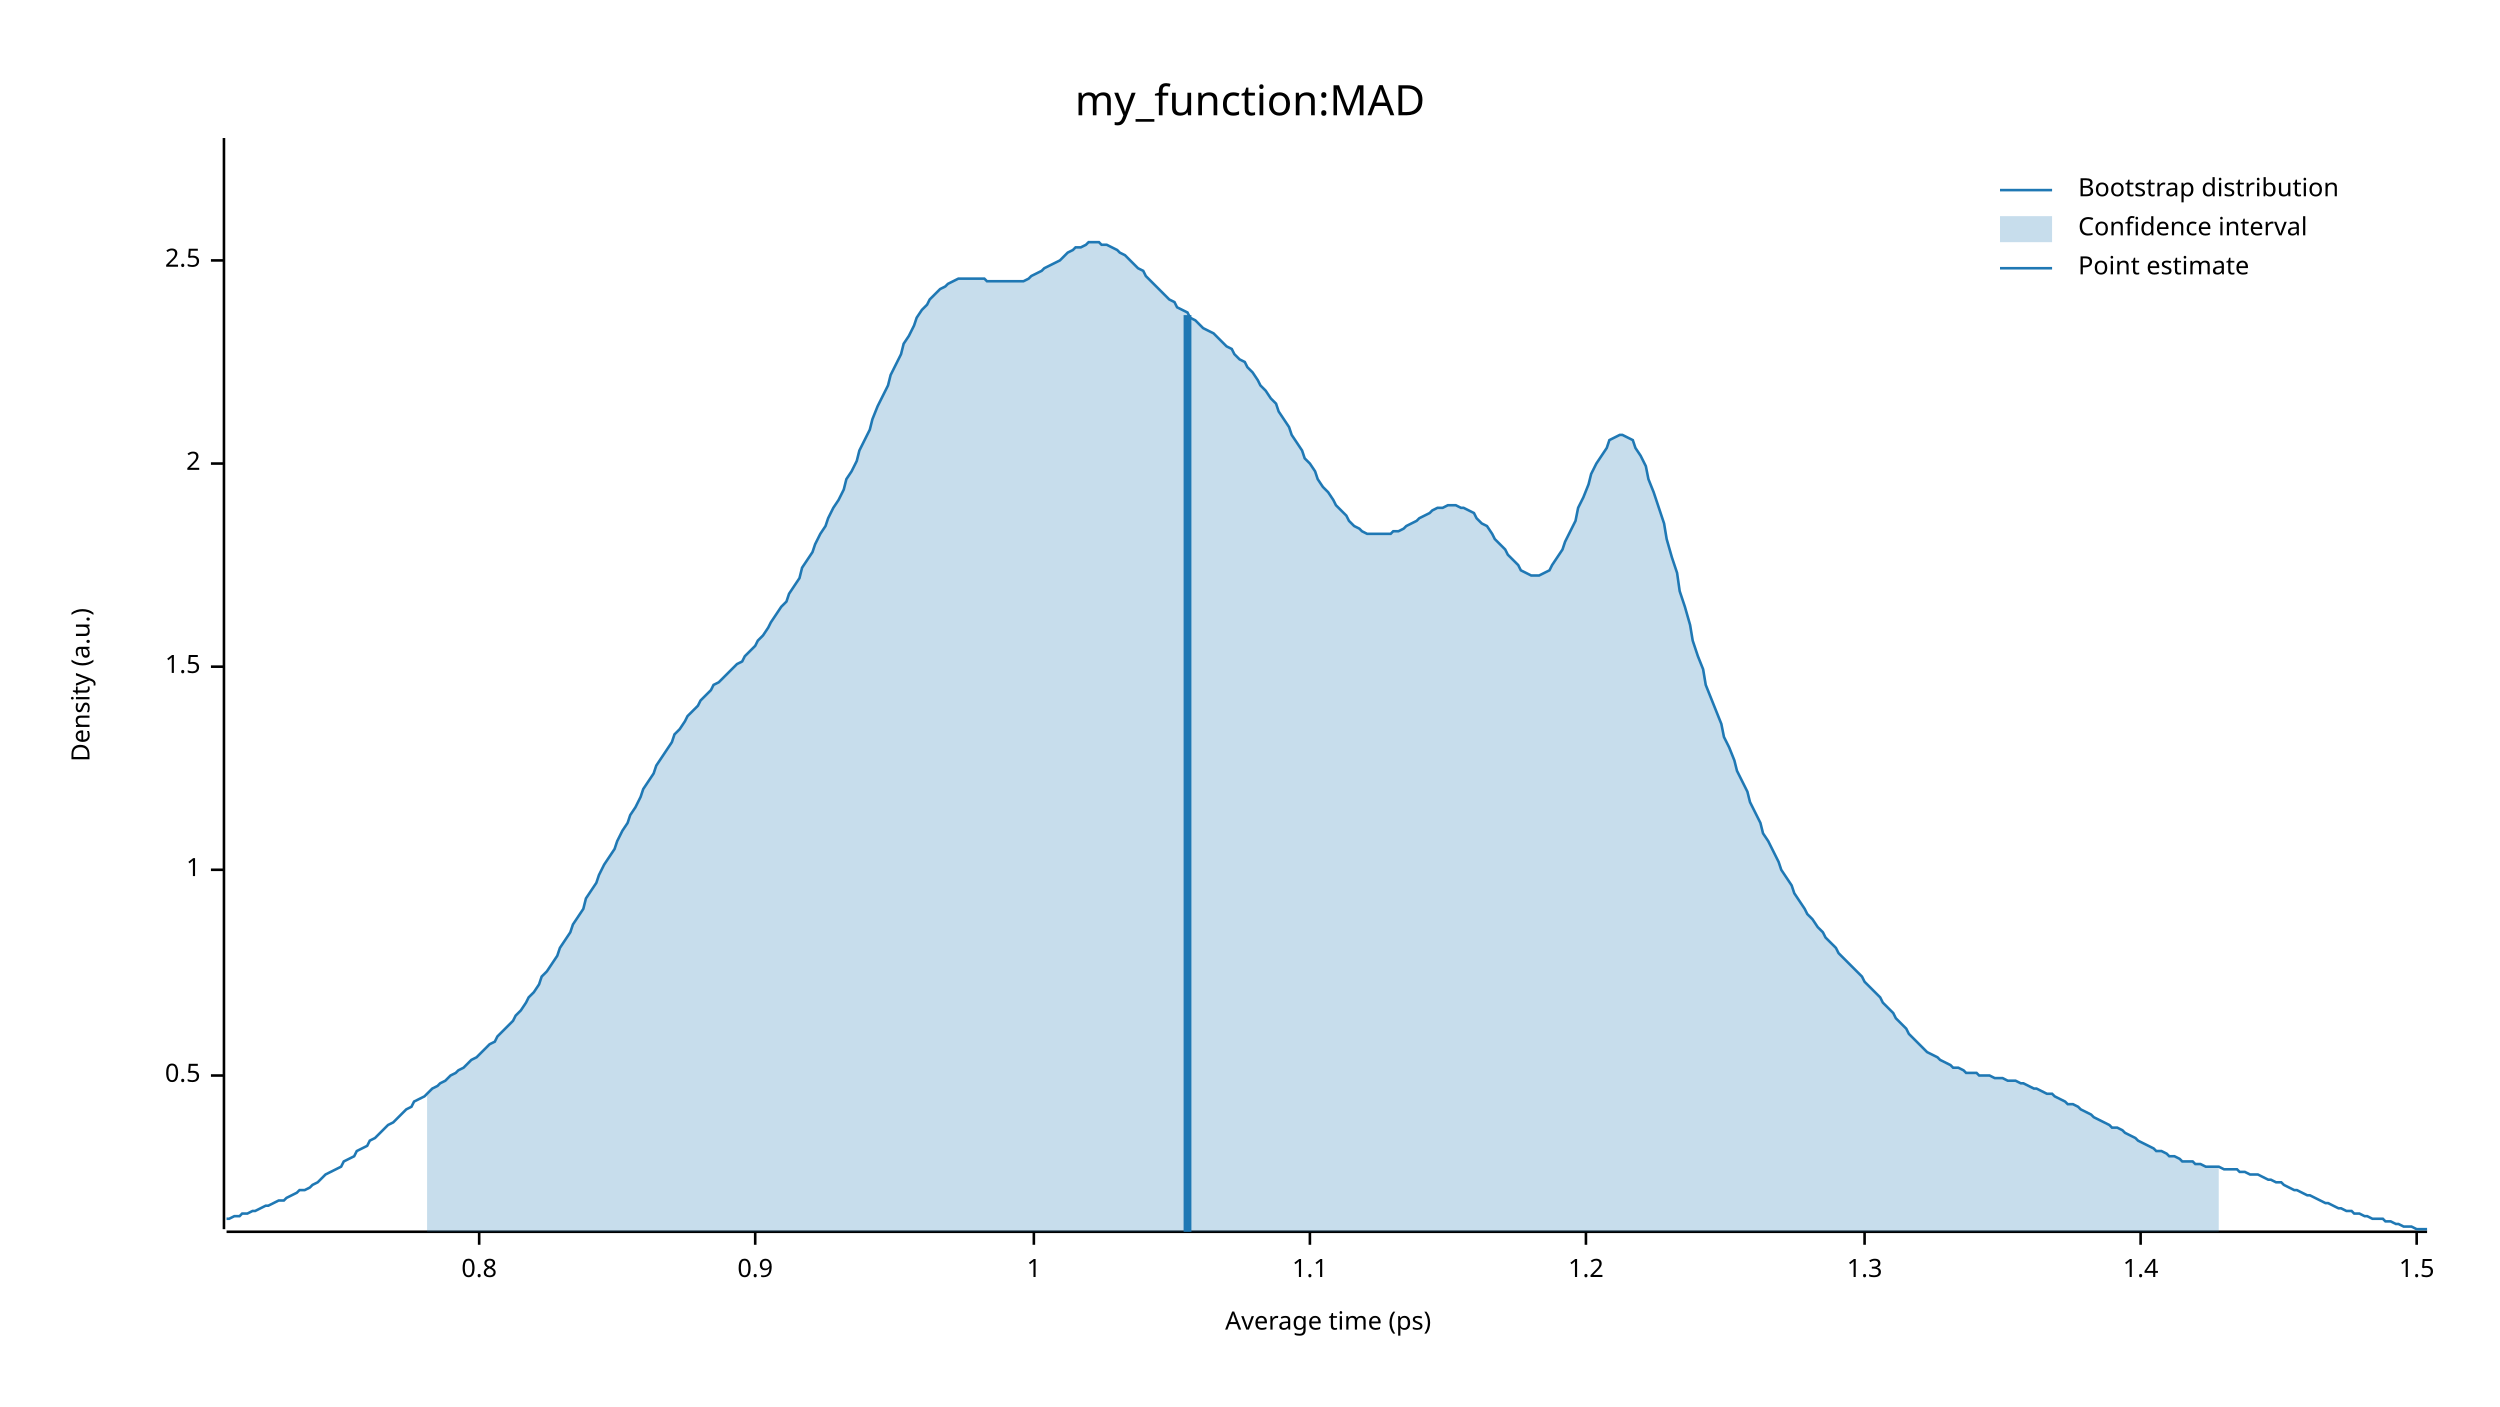
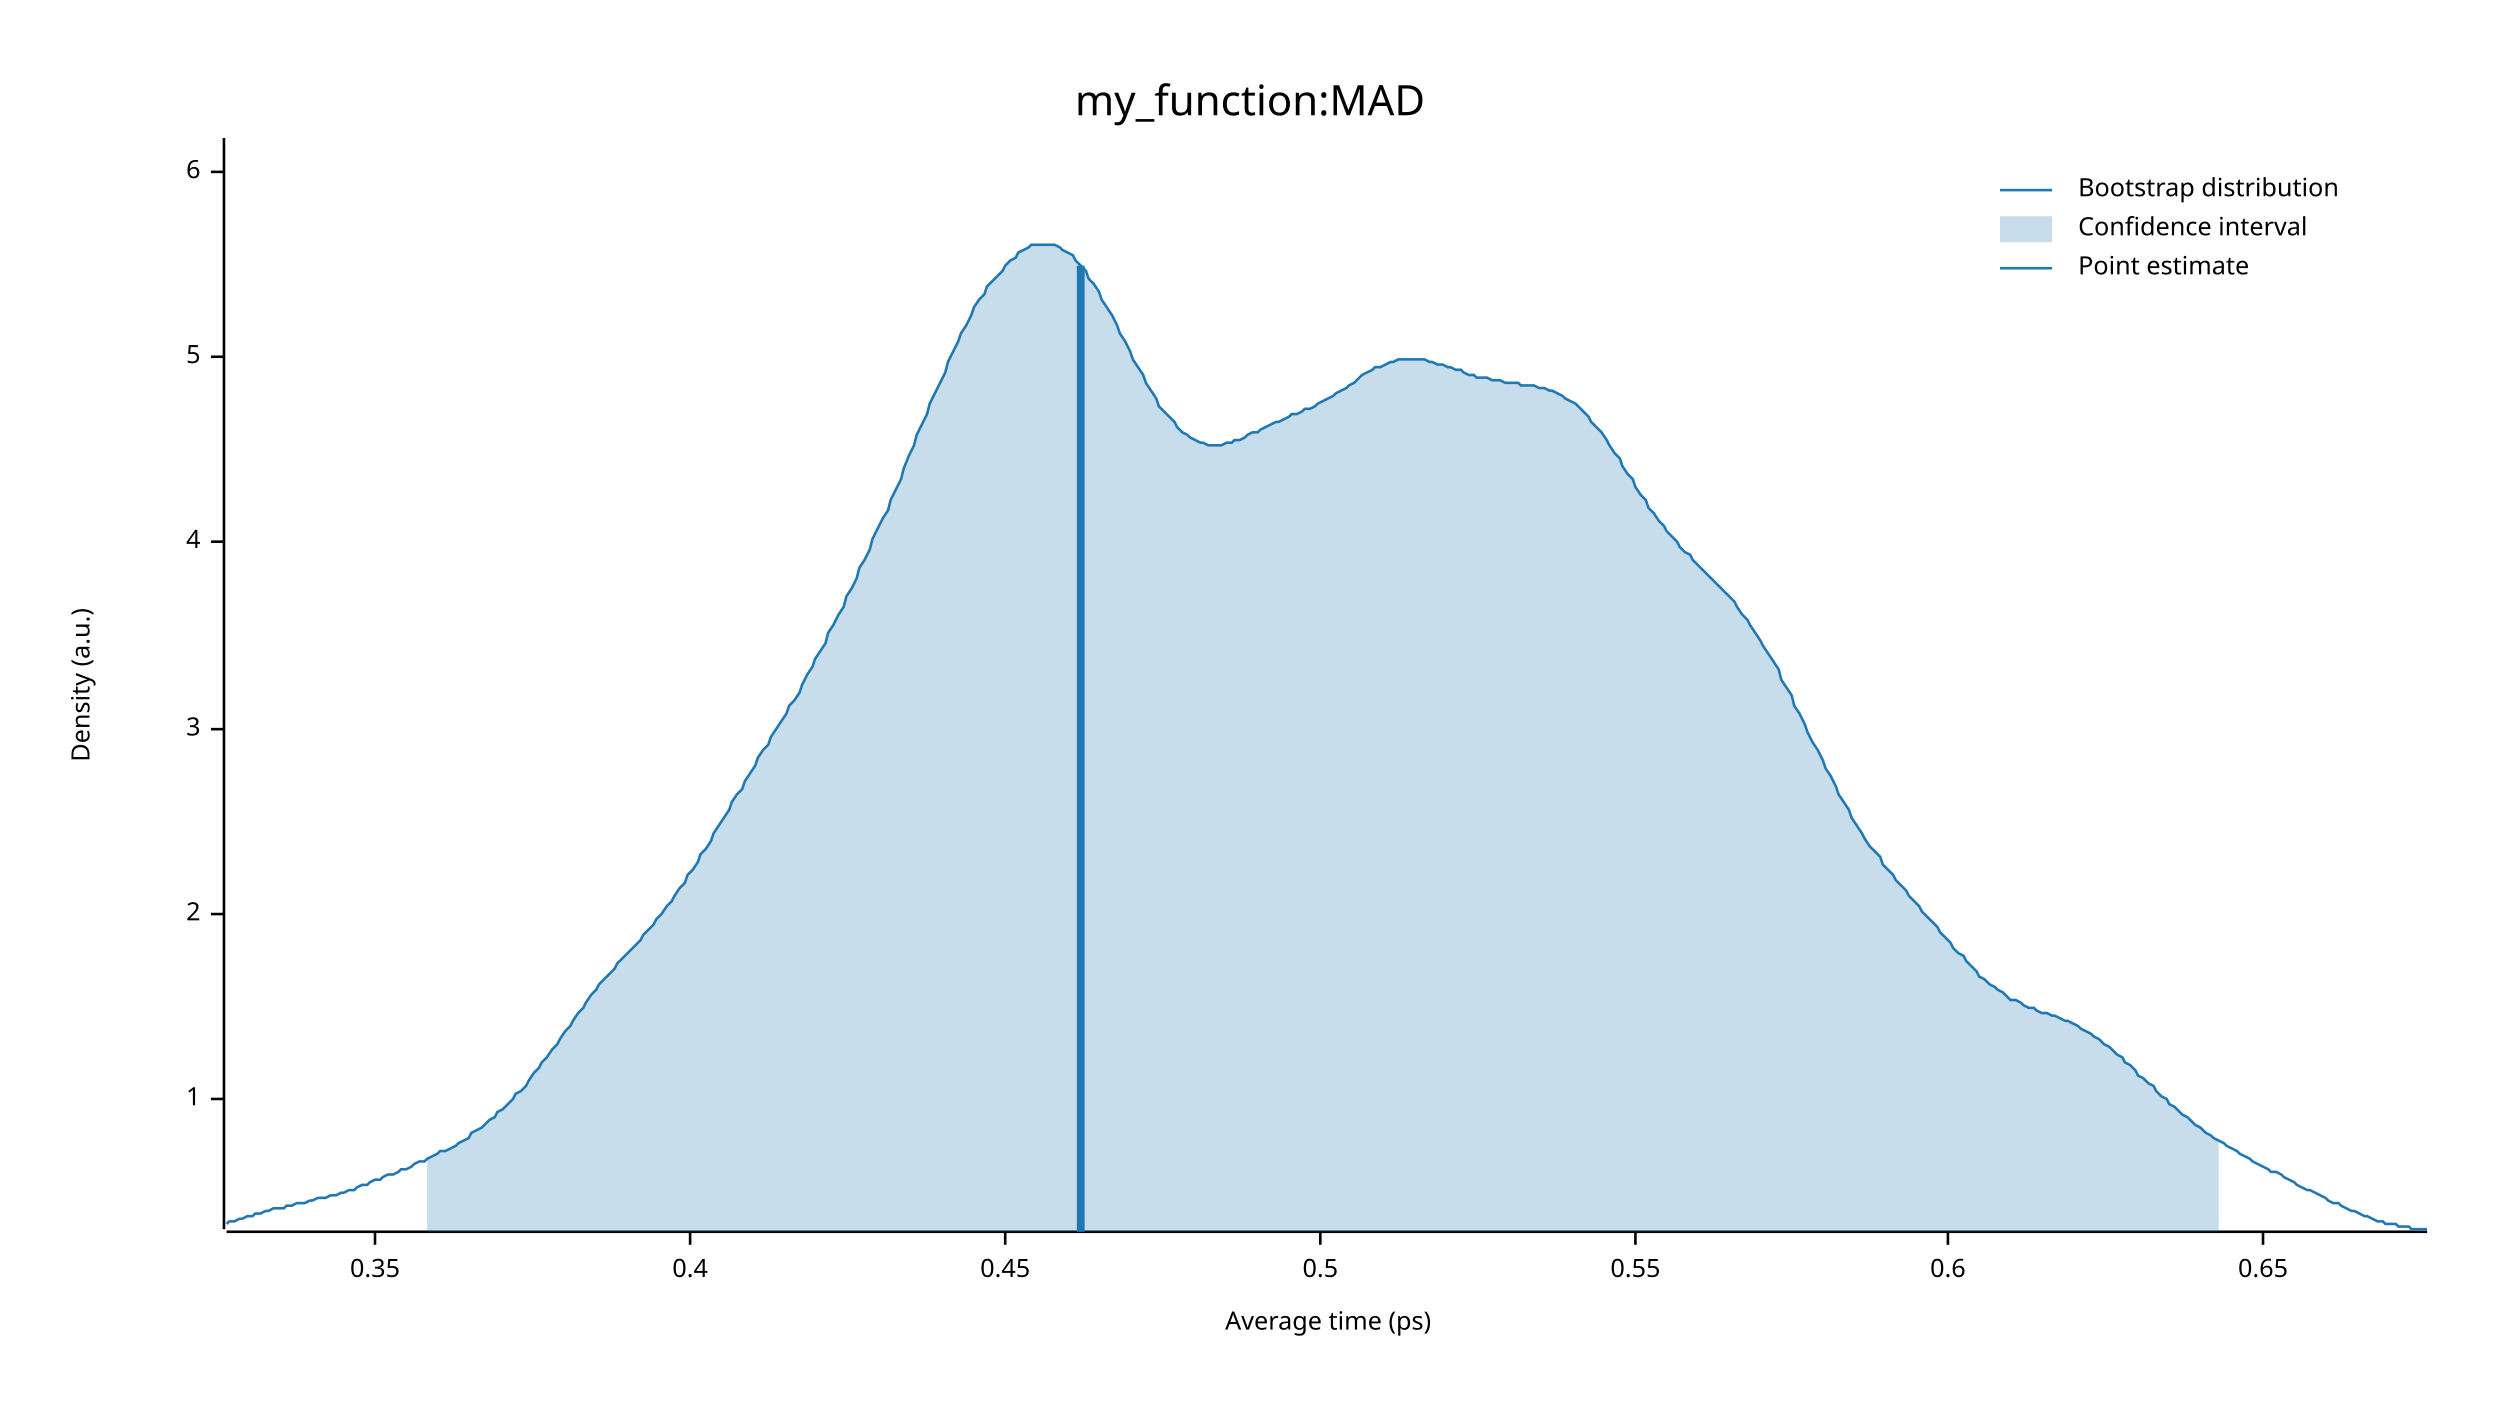
<svg xmlns="http://www.w3.org/2000/svg" width="960" height="540" viewBox="0 0 960 540">
  <text x="480" y="32" dy="0.76em" text-anchor="middle" font-family="sans-serif" font-size="16.129" opacity="1" fill="#000000">
my_function:MAD
</text>
  <text x="27" y="263" dy="0.76em" text-anchor="middle" font-family="sans-serif" font-size="9.677" opacity="1" fill="#000000" transform="rotate(270, 27, 263)">
Density (a.u.)
</text>
  <text x="510" y="513" dy="-0.5ex" text-anchor="middle" font-family="sans-serif" font-size="9.677" opacity="1" fill="#000000">
Average time (ps)
</text>
  <polyline fill="none" opacity="1" stroke="#000000" stroke-width="1" points="86,53 86,472 " />
-   <text x="77" y="413" dy="0.5ex" text-anchor="end" font-family="sans-serif" font-size="9.677" opacity="1" fill="#000000">
+   <text x="77" y="422" dy="0.5ex" text-anchor="end" font-family="sans-serif" font-size="9.677" opacity="1" fill="#000000">
+ 1
+ </text>
+   <polyline fill="none" opacity="1" stroke="#000000" stroke-width="1" points="81,422 86,422 " />
+   <text x="77" y="351" dy="0.5ex" text-anchor="end" font-family="sans-serif" font-size="9.677" opacity="1" fill="#000000">
+ 2
+ </text>
+   <polyline fill="none" opacity="1" stroke="#000000" stroke-width="1" points="81,351 86,351 " />
+   <text x="77" y="280" dy="0.5ex" text-anchor="end" font-family="sans-serif" font-size="9.677" opacity="1" fill="#000000">
+ 3
+ </text>
+   <polyline fill="none" opacity="1" stroke="#000000" stroke-width="1" points="81,280 86,280 " />
+   <text x="77" y="208" dy="0.5ex" text-anchor="end" font-family="sans-serif" font-size="9.677" opacity="1" fill="#000000">
+ 4
+ </text>
+   <polyline fill="none" opacity="1" stroke="#000000" stroke-width="1" points="81,208 86,208 " />
+   <text x="77" y="137" dy="0.5ex" text-anchor="end" font-family="sans-serif" font-size="9.677" opacity="1" fill="#000000">
+ 5
+ </text>
+   <polyline fill="none" opacity="1" stroke="#000000" stroke-width="1" points="81,137 86,137 " />
+   <text x="77" y="66" dy="0.5ex" text-anchor="end" font-family="sans-serif" font-size="9.677" opacity="1" fill="#000000">
+ 6
+ </text>
+   <polyline fill="none" opacity="1" stroke="#000000" stroke-width="1" points="81,66 86,66 " />
+   <polyline fill="none" opacity="1" stroke="#000000" stroke-width="1" points="87,473 932,473 " />
+   <text x="144" y="483" dy="0.76em" text-anchor="middle" font-family="sans-serif" font-size="9.677" opacity="1" fill="#000000">
+ 0.35
+ </text>
+   <polyline fill="none" opacity="1" stroke="#000000" stroke-width="1" points="144,473 144,478 " />
+   <text x="265" y="483" dy="0.76em" text-anchor="middle" font-family="sans-serif" font-size="9.677" opacity="1" fill="#000000">
+ 0.4
+ </text>
+   <polyline fill="none" opacity="1" stroke="#000000" stroke-width="1" points="265,473 265,478 " />
+   <text x="386" y="483" dy="0.76em" text-anchor="middle" font-family="sans-serif" font-size="9.677" opacity="1" fill="#000000">
+ 0.45
+ </text>
+   <polyline fill="none" opacity="1" stroke="#000000" stroke-width="1" points="386,473 386,478 " />
+   <text x="507" y="483" dy="0.76em" text-anchor="middle" font-family="sans-serif" font-size="9.677" opacity="1" fill="#000000">
0.5
</text>
-   <polyline fill="none" opacity="1" stroke="#000000" stroke-width="1" points="81,413 86,413 " />
-   <text x="77" y="334" dy="0.5ex" text-anchor="end" font-family="sans-serif" font-size="9.677" opacity="1" fill="#000000">
- 1
+   <polyline fill="none" opacity="1" stroke="#000000" stroke-width="1" points="507,473 507,478 " />
+   <text x="628" y="483" dy="0.76em" text-anchor="middle" font-family="sans-serif" font-size="9.677" opacity="1" fill="#000000">
+ 0.55
</text>
-   <polyline fill="none" opacity="1" stroke="#000000" stroke-width="1" points="81,334 86,334 " />
-   <text x="77" y="256" dy="0.5ex" text-anchor="end" font-family="sans-serif" font-size="9.677" opacity="1" fill="#000000">
- 1.5
+   <polyline fill="none" opacity="1" stroke="#000000" stroke-width="1" points="628,473 628,478 " />
+   <text x="748" y="483" dy="0.76em" text-anchor="middle" font-family="sans-serif" font-size="9.677" opacity="1" fill="#000000">
+ 0.6
</text>
-   <polyline fill="none" opacity="1" stroke="#000000" stroke-width="1" points="81,256 86,256 " />
-   <text x="77" y="178" dy="0.5ex" text-anchor="end" font-family="sans-serif" font-size="9.677" opacity="1" fill="#000000">
- 2
+   <polyline fill="none" opacity="1" stroke="#000000" stroke-width="1" points="748,473 748,478 " />
+   <text x="869" y="483" dy="0.76em" text-anchor="middle" font-family="sans-serif" font-size="9.677" opacity="1" fill="#000000">
+ 0.65
</text>
-   <polyline fill="none" opacity="1" stroke="#000000" stroke-width="1" points="81,178 86,178 " />
-   <text x="77" y="100" dy="0.5ex" text-anchor="end" font-family="sans-serif" font-size="9.677" opacity="1" fill="#000000">
- 2.5
- </text>
-   <polyline fill="none" opacity="1" stroke="#000000" stroke-width="1" points="81,100 86,100 " />
-   <polyline fill="none" opacity="1" stroke="#000000" stroke-width="1" points="87,473 932,473 " />
-   <text x="184" y="483" dy="0.76em" text-anchor="middle" font-family="sans-serif" font-size="9.677" opacity="1" fill="#000000">
- 0.8
- </text>
-   <polyline fill="none" opacity="1" stroke="#000000" stroke-width="1" points="184,473 184,478 " />
-   <text x="290" y="483" dy="0.76em" text-anchor="middle" font-family="sans-serif" font-size="9.677" opacity="1" fill="#000000">
- 0.9
- </text>
-   <polyline fill="none" opacity="1" stroke="#000000" stroke-width="1" points="290,473 290,478 " />
-   <text x="397" y="483" dy="0.76em" text-anchor="middle" font-family="sans-serif" font-size="9.677" opacity="1" fill="#000000">
- 1
- </text>
-   <polyline fill="none" opacity="1" stroke="#000000" stroke-width="1" points="397,473 397,478 " />
-   <text x="503" y="483" dy="0.76em" text-anchor="middle" font-family="sans-serif" font-size="9.677" opacity="1" fill="#000000">
- 1.1
- </text>
-   <polyline fill="none" opacity="1" stroke="#000000" stroke-width="1" points="503,473 503,478 " />
-   <text x="609" y="483" dy="0.76em" text-anchor="middle" font-family="sans-serif" font-size="9.677" opacity="1" fill="#000000">
- 1.2
- </text>
-   <polyline fill="none" opacity="1" stroke="#000000" stroke-width="1" points="609,473 609,478 " />
-   <text x="716" y="483" dy="0.76em" text-anchor="middle" font-family="sans-serif" font-size="9.677" opacity="1" fill="#000000">
- 1.3
- </text>
-   <polyline fill="none" opacity="1" stroke="#000000" stroke-width="1" points="716,473 716,478 " />
-   <text x="822" y="483" dy="0.76em" text-anchor="middle" font-family="sans-serif" font-size="9.677" opacity="1" fill="#000000">
- 1.4
- </text>
-   <polyline fill="none" opacity="1" stroke="#000000" stroke-width="1" points="822,473 822,478 " />
-   <text x="928" y="483" dy="0.76em" text-anchor="middle" font-family="sans-serif" font-size="9.677" opacity="1" fill="#000000">
- 1.5
- </text>
-   <polyline fill="none" opacity="1" stroke="#000000" stroke-width="1" points="928,473 928,478 " />
-   <polyline fill="none" opacity="1" stroke="#1F78B4" stroke-width="1" points="87,468 88,468 90,467 92,467 93,466 95,466 97,465 98,465 100,464 102,463 103,463 105,462 107,461 109,461 110,460 112,459 114,458 115,457 117,457 119,456 120,455 122,454 124,452 125,451 127,450 129,449 131,448 132,446 134,445 136,444 137,442 139,441 141,440 142,438 144,437 146,435 147,434 149,432 151,431 153,429 154,428 156,426 158,425 159,423 161,422 163,421 164,420 166,418 168,417 169,416 171,415 173,413 175,412 176,411 178,410 180,408 181,407 183,406 185,404 186,403 188,401 190,400 191,398 193,396 195,394 197,392 198,390 200,388 202,385 203,383 205,381 207,378 208,375 210,373 212,370 214,367 215,364 217,361 219,358 220,355 222,352 224,349 225,345 227,342 229,339 230,336 232,332 234,329 236,326 237,323 239,319 241,316 242,313 244,310 246,306 247,303 249,300 251,297 252,294 254,291 256,288 258,285 259,282 261,280 263,277 264,275 266,273 268,271 269,269 271,267 273,265 274,263 276,262 278,260 280,258 281,257 283,255 285,254 286,252 288,250 290,248 291,246 293,244 295,241 296,239 298,236 300,233 302,231 303,228 305,225 307,222 308,218 310,215 312,212 313,209 315,205 317,202 318,199 320,195 322,192 324,188 325,184 327,181 329,177 330,173 332,169 334,165 335,161 337,156 339,152 341,148 342,144 344,140 346,136 347,132 349,129 351,125 352,122 354,119 356,117 357,115 359,113 361,111 363,110 364,109 366,108 368,107 369,107 371,107 373,107 374,107 376,107 378,107 379,108 381,108 383,108 385,108 386,108 388,108 390,108 391,108 393,108 395,107 396,106 398,105 400,104 401,103 403,102 405,101 407,100 408,99 410,97 412,96 413,95 415,95 417,94 418,93 420,93 422,93 423,94 425,94 427,95 429,96 430,97 432,98 434,100 435,101 437,103 439,104 440,106 442,108 444,110 445,111 447,113 449,115 451,116 452,118 454,119 456,120 457,122 459,123 461,125 462,126 464,127 466,128 468,130 469,131 471,133 473,134 474,136 476,138 478,139 479,141 481,143 483,146 484,148 486,150 488,153 490,155 491,158 493,161 495,164 496,167 498,170 500,173 501,176 503,178 505,181 506,184 508,187 510,189 512,192 513,194 515,196 517,198 518,200 520,202 522,203 523,204 525,205 527,205 528,205 530,205 532,205 534,205 535,204 537,204 539,203 540,202 542,201 544,200 545,199 547,198 549,197 550,196 552,195 554,195 556,194 557,194 559,194 561,195 562,195 564,196 566,197 567,199 569,201 571,202 573,205 574,207 576,209 578,211 579,213 581,215 583,217 584,219 586,220 588,221 589,221 591,221 593,220 595,219 596,217 598,214 600,211 601,208 603,204 605,200 606,195 608,191 610,186 611,182 613,178 615,175 617,172 618,169 620,168 622,167 623,167 625,168 627,169 628,172 630,175 632,179 633,184 635,189 637,195 639,201 640,207 642,214 644,220 645,227 647,233 649,240 650,246 652,252 654,257 655,263 657,268 659,273 661,278 662,283 664,287 666,292 667,296 669,300 671,304 672,308 674,312 676,316 677,320 679,323 681,327 683,331 684,334 686,337 688,340 689,343 691,346 693,349 694,351 696,353 698,356 700,358 701,360 703,362 705,364 706,366 708,368 710,370 711,371 713,373 715,375 716,377 718,379 720,381 722,383 723,385 725,387 727,389 728,391 730,393 732,395 733,397 735,399 737,401 738,402 740,404 742,405 744,406 745,407 747,408 749,409 750,410 752,410 754,411 755,412 757,412 759,412 760,413 762,413 764,413 766,414 767,414 769,414 771,415 772,415 774,415 776,416 777,416 779,417 781,418 782,418 784,419 786,420 788,420 789,421 791,422 793,423 794,424 796,424 798,425 799,426 801,427 803,428 804,429 806,430 808,431 810,432 811,433 813,433 815,434 816,435 818,436 820,437 821,438 823,439 825,440 827,441 828,442 830,442 832,443 833,444 835,444 837,445 838,446 840,446 842,446 843,447 845,447 847,448 849,448 850,448 852,448 854,449 855,449 857,449 859,449 860,450 862,450 864,451 865,451 867,451 869,452 871,453 872,453 874,454 876,454 877,455 879,456 881,457 882,457 884,458 886,459 887,459 889,460 891,461 893,462 894,462 896,463 898,464 899,464 901,465 903,465 904,466 906,466 908,467 909,467 911,468 913,468 915,468 916,469 918,469 920,470 921,470 923,471 925,471 926,471 928,472 930,472 932,472 " />
-   <polygon opacity="0.25" fill="#1F78B4" points="164,420 166,418 168,417 169,416 171,415 173,413 175,412 176,411 178,410 180,408 181,407 183,406 185,404 186,403 188,401 190,400 191,398 193,396 195,394 197,392 198,390 200,388 202,385 203,383 205,381 207,378 208,375 210,373 212,370 214,367 215,364 217,361 219,358 220,355 222,352 224,349 225,345 227,342 229,339 230,336 232,332 234,329 236,326 237,323 239,319 241,316 242,313 244,310 246,306 247,303 249,300 251,297 252,294 254,291 256,288 258,285 259,282 261,280 263,277 264,275 266,273 268,271 269,269 271,267 273,265 274,263 276,262 278,260 280,258 281,257 283,255 285,254 286,252 288,250 290,248 291,246 293,244 295,241 296,239 298,236 300,233 302,231 303,228 305,225 307,222 308,218 310,215 312,212 313,209 315,205 317,202 318,199 320,195 322,192 324,188 325,184 327,181 329,177 330,173 332,169 334,165 335,161 337,156 339,152 341,148 342,144 344,140 346,136 347,132 349,129 351,125 352,122 354,119 356,117 357,115 359,113 361,111 363,110 364,109 366,108 368,107 369,107 371,107 373,107 374,107 376,107 378,107 379,108 381,108 383,108 385,108 386,108 388,108 390,108 391,108 393,108 395,107 396,106 398,105 400,104 401,103 403,102 405,101 407,100 408,99 410,97 412,96 413,95 415,95 417,94 418,93 420,93 422,93 423,94 425,94 427,95 429,96 430,97 432,98 434,100 435,101 437,103 439,104 440,106 442,108 444,110 445,111 447,113 449,115 451,116 452,118 454,119 456,120 457,122 459,123 461,125 462,126 464,127 466,128 468,130 469,131 471,133 473,134 474,136 476,138 478,139 479,141 481,143 483,146 484,148 486,150 488,153 490,155 491,158 493,161 495,164 496,167 498,170 500,173 501,176 503,178 505,181 506,184 508,187 510,189 512,192 513,194 515,196 517,198 518,200 520,202 522,203 523,204 525,205 527,205 528,205 530,205 532,205 534,205 535,204 537,204 539,203 540,202 542,201 544,200 545,199 547,198 549,197 550,196 552,195 554,195 556,194 557,194 559,194 561,195 562,195 564,196 566,197 567,199 569,201 571,202 573,205 574,207 576,209 578,211 579,213 581,215 583,217 584,219 586,220 588,221 589,221 591,221 593,220 595,219 596,217 598,214 600,211 601,208 603,204 605,200 606,195 608,191 610,186 611,182 613,178 615,175 617,172 618,169 620,168 622,167 623,167 625,168 627,169 628,172 630,175 632,179 633,184 635,189 637,195 639,201 640,207 642,214 644,220 645,227 647,233 649,240 650,246 652,252 654,257 655,263 657,268 659,273 661,278 662,283 664,287 666,292 667,296 669,300 671,304 672,308 674,312 676,316 677,320 679,323 681,327 683,331 684,334 686,337 688,340 689,343 691,346 693,349 694,351 696,353 698,356 700,358 701,360 703,362 705,364 706,366 708,368 710,370 711,371 713,373 715,375 716,377 718,379 720,381 722,383 723,385 725,387 727,389 728,391 730,393 732,395 733,397 735,399 737,401 738,402 740,404 742,405 744,406 745,407 747,408 749,409 750,410 752,410 754,411 755,412 757,412 759,412 760,413 762,413 764,413 766,414 767,414 769,414 771,415 772,415 774,415 776,416 777,416 779,417 781,418 782,418 784,419 786,420 788,420 789,421 791,422 793,423 794,424 796,424 798,425 799,426 801,427 803,428 804,429 806,430 808,431 810,432 811,433 813,433 815,434 816,435 818,436 820,437 821,438 823,439 825,440 827,441 828,442 830,442 832,443 833,444 835,444 837,445 838,446 840,446 842,446 843,447 845,447 847,448 849,448 850,448 852,448 852,473 164,473 " />
-   <polyline fill="none" opacity="1" stroke="#1F78B4" stroke-width="3" points="456,473 456,121 " />
+   <polyline fill="none" opacity="1" stroke="#000000" stroke-width="1" points="869,473 869,478 " />
+   <polyline fill="none" opacity="1" stroke="#1F78B4" stroke-width="1" points="87,470 88,469 90,469 92,468 93,468 95,467 97,467 98,466 100,466 102,465 103,465 105,464 107,464 109,464 110,463 112,463 114,462 115,462 117,462 119,461 120,461 122,460 124,460 125,460 127,459 129,459 131,458 132,458 134,457 136,457 137,456 139,455 141,455 142,454 144,453 146,453 147,452 149,451 151,451 153,450 154,449 156,449 158,448 159,447 161,446 163,446 164,445 166,444 168,443 169,442 171,442 173,441 175,440 176,439 178,438 180,437 181,435 183,434 185,433 186,432 188,430 190,429 191,427 193,426 195,424 197,422 198,420 200,419 202,417 203,415 205,412 207,410 208,408 210,406 212,403 214,401 215,399 217,396 219,394 220,392 222,389 224,387 225,385 227,382 229,380 230,378 232,376 234,374 236,372 237,370 239,368 241,366 242,365 244,363 246,361 247,359 249,357 251,355 252,353 254,351 256,348 258,346 259,344 261,341 263,339 264,336 266,334 268,331 269,328 271,326 273,323 274,320 276,317 278,314 280,311 281,308 283,305 285,303 286,300 288,297 290,294 291,291 293,288 295,286 296,283 298,280 300,277 302,274 303,271 305,269 307,266 308,263 310,259 312,256 313,253 315,250 317,247 318,243 320,240 322,236 324,233 325,229 327,226 329,222 330,218 332,215 334,211 335,207 337,203 339,199 341,196 342,192 344,188 346,184 347,180 349,175 351,171 352,167 354,163 356,159 357,155 359,151 361,147 363,143 364,139 366,135 368,131 369,128 371,125 373,121 374,118 376,115 378,113 379,110 381,108 383,106 385,104 386,102 388,100 390,99 391,97 393,96 395,95 396,94 398,94 400,94 401,94 403,94 405,94 407,95 408,96 410,97 412,98 413,100 415,102 417,104 418,107 420,109 422,112 423,115 425,118 427,121 429,125 430,128 432,131 434,135 435,138 437,141 439,144 440,147 442,150 444,153 445,156 447,158 449,160 451,162 452,164 454,166 456,167 457,168 459,169 461,170 462,170 464,171 466,171 468,171 469,171 471,170 473,170 474,169 476,169 478,168 479,167 481,166 483,166 484,165 486,164 488,163 490,162 491,162 493,161 495,160 496,159 498,159 500,158 501,157 503,157 505,156 506,155 508,154 510,153 512,152 513,151 515,150 517,149 518,148 520,147 522,145 523,144 525,143 527,142 528,141 530,141 532,140 534,139 535,139 537,138 539,138 540,138 542,138 544,138 545,138 547,138 549,139 550,139 552,140 554,140 556,141 557,141 559,142 561,142 562,143 564,144 566,144 567,145 569,145 571,145 573,146 574,146 576,146 578,147 579,147 581,147 583,147 584,148 586,148 588,148 589,148 591,149 593,149 595,150 596,150 598,151 600,152 601,153 603,154 605,155 606,156 608,158 610,160 611,162 613,164 615,166 617,169 618,171 620,174 622,176 623,179 625,182 627,184 628,187 630,190 632,192 633,195 635,197 637,200 639,202 640,204 642,206 644,208 645,210 647,212 649,213 650,215 652,217 654,219 655,220 657,222 659,224 661,226 662,227 664,229 666,231 667,233 669,236 671,238 672,240 674,243 676,246 677,248 679,251 681,254 683,257 684,261 686,264 688,267 689,271 691,274 693,278 694,281 696,285 698,288 700,292 701,295 703,298 705,302 706,305 708,308 710,311 711,314 713,317 715,320 716,322 718,325 720,327 722,329 723,332 725,334 727,336 728,338 730,340 732,342 733,344 735,346 737,348 738,350 740,352 742,354 744,356 745,358 747,360 749,362 750,364 752,366 754,367 755,369 757,371 759,373 760,375 762,376 764,378 766,379 767,380 769,381 771,383 772,384 774,384 776,385 777,386 779,387 781,387 782,388 784,389 786,389 788,390 789,390 791,391 793,392 794,392 796,393 798,394 799,395 801,396 803,397 804,398 806,399 808,401 810,402 811,403 813,405 815,406 816,408 818,409 820,411 821,413 823,414 825,416 827,417 828,419 830,421 832,422 833,424 835,425 837,427 838,428 840,429 842,431 843,432 845,433 847,435 849,436 850,437 852,438 854,439 855,440 857,441 859,442 860,443 862,444 864,445 865,446 867,447 869,448 871,449 872,450 874,450 876,451 877,452 879,453 881,454 882,455 884,456 886,457 887,457 889,458 891,459 893,460 894,461 896,462 898,462 899,463 901,464 903,465 904,465 906,466 908,467 909,467 911,468 913,469 915,469 916,470 918,470 920,470 921,471 923,471 925,471 926,472 928,472 930,472 932,472 " />
+   <polygon opacity="0.25" fill="#1F78B4" points="164,445 166,444 168,443 169,442 171,442 173,441 175,440 176,439 178,438 180,437 181,435 183,434 185,433 186,432 188,430 190,429 191,427 193,426 195,424 197,422 198,420 200,419 202,417 203,415 205,412 207,410 208,408 210,406 212,403 214,401 215,399 217,396 219,394 220,392 222,389 224,387 225,385 227,382 229,380 230,378 232,376 234,374 236,372 237,370 239,368 241,366 242,365 244,363 246,361 247,359 249,357 251,355 252,353 254,351 256,348 258,346 259,344 261,341 263,339 264,336 266,334 268,331 269,328 271,326 273,323 274,320 276,317 278,314 280,311 281,308 283,305 285,303 286,300 288,297 290,294 291,291 293,288 295,286 296,283 298,280 300,277 302,274 303,271 305,269 307,266 308,263 310,259 312,256 313,253 315,250 317,247 318,243 320,240 322,236 324,233 325,229 327,226 329,222 330,218 332,215 334,211 335,207 337,203 339,199 341,196 342,192 344,188 346,184 347,180 349,175 351,171 352,167 354,163 356,159 357,155 359,151 361,147 363,143 364,139 366,135 368,131 369,128 371,125 373,121 374,118 376,115 378,113 379,110 381,108 383,106 385,104 386,102 388,100 390,99 391,97 393,96 395,95 396,94 398,94 400,94 401,94 403,94 405,94 407,95 408,96 410,97 412,98 413,100 415,102 417,104 418,107 420,109 422,112 423,115 425,118 427,121 429,125 430,128 432,131 434,135 435,138 437,141 439,144 440,147 442,150 444,153 445,156 447,158 449,160 451,162 452,164 454,166 456,167 457,168 459,169 461,170 462,170 464,171 466,171 468,171 469,171 471,170 473,170 474,169 476,169 478,168 479,167 481,166 483,166 484,165 486,164 488,163 490,162 491,162 493,161 495,160 496,159 498,159 500,158 501,157 503,157 505,156 506,155 508,154 510,153 512,152 513,151 515,150 517,149 518,148 520,147 522,145 523,144 525,143 527,142 528,141 530,141 532,140 534,139 535,139 537,138 539,138 540,138 542,138 544,138 545,138 547,138 549,139 550,139 552,140 554,140 556,141 557,141 559,142 561,142 562,143 564,144 566,144 567,145 569,145 571,145 573,146 574,146 576,146 578,147 579,147 581,147 583,147 584,148 586,148 588,148 589,148 591,149 593,149 595,150 596,150 598,151 600,152 601,153 603,154 605,155 606,156 608,158 610,160 611,162 613,164 615,166 617,169 618,171 620,174 622,176 623,179 625,182 627,184 628,187 630,190 632,192 633,195 635,197 637,200 639,202 640,204 642,206 644,208 645,210 647,212 649,213 650,215 652,217 654,219 655,220 657,222 659,224 661,226 662,227 664,229 666,231 667,233 669,236 671,238 672,240 674,243 676,246 677,248 679,251 681,254 683,257 684,261 686,264 688,267 689,271 691,274 693,278 694,281 696,285 698,288 700,292 701,295 703,298 705,302 706,305 708,308 710,311 711,314 713,317 715,320 716,322 718,325 720,327 722,329 723,332 725,334 727,336 728,338 730,340 732,342 733,344 735,346 737,348 738,350 740,352 742,354 744,356 745,358 747,360 749,362 750,364 752,366 754,367 755,369 757,371 759,373 760,375 762,376 764,378 766,379 767,380 769,381 771,383 772,384 774,384 776,385 777,386 779,387 781,387 782,388 784,389 786,389 788,390 789,390 791,391 793,392 794,392 796,393 798,394 799,395 801,396 803,397 804,398 806,399 808,401 810,402 811,403 813,405 815,406 816,408 818,409 820,411 821,413 823,414 825,416 827,417 828,419 830,421 832,422 833,424 835,425 837,427 838,428 840,429 842,431 843,432 845,433 847,435 849,436 850,437 852,438 852,473 164,473 " />
+   <polyline fill="none" opacity="1" stroke="#1F78B4" stroke-width="3" points="415,473 415,102 " />
  <text x="798" y="68" dy="0.76em" text-anchor="start" font-family="sans-serif" font-size="9.677" opacity="1" fill="#000000">
Bootstrap distribution
</text>
  <text x="798" y="83" dy="0.76em" text-anchor="start" font-family="sans-serif" font-size="9.677" opacity="1" fill="#000000">
Confidence interval
</text>
  <text x="798" y="98" dy="0.76em" text-anchor="start" font-family="sans-serif" font-size="9.677" opacity="1" fill="#000000">
Point estimate
</text>
  <polyline fill="none" opacity="1" stroke="#1F78B4" stroke-width="1" points="768,73 788,73 " />
  <rect x="768" y="83" width="20" height="10" opacity="0.25" fill="#1F78B4" stroke="none" />
  <polyline fill="none" opacity="1" stroke="#1F78B4" stroke-width="1" points="768,103 788,103 " />
</svg>
